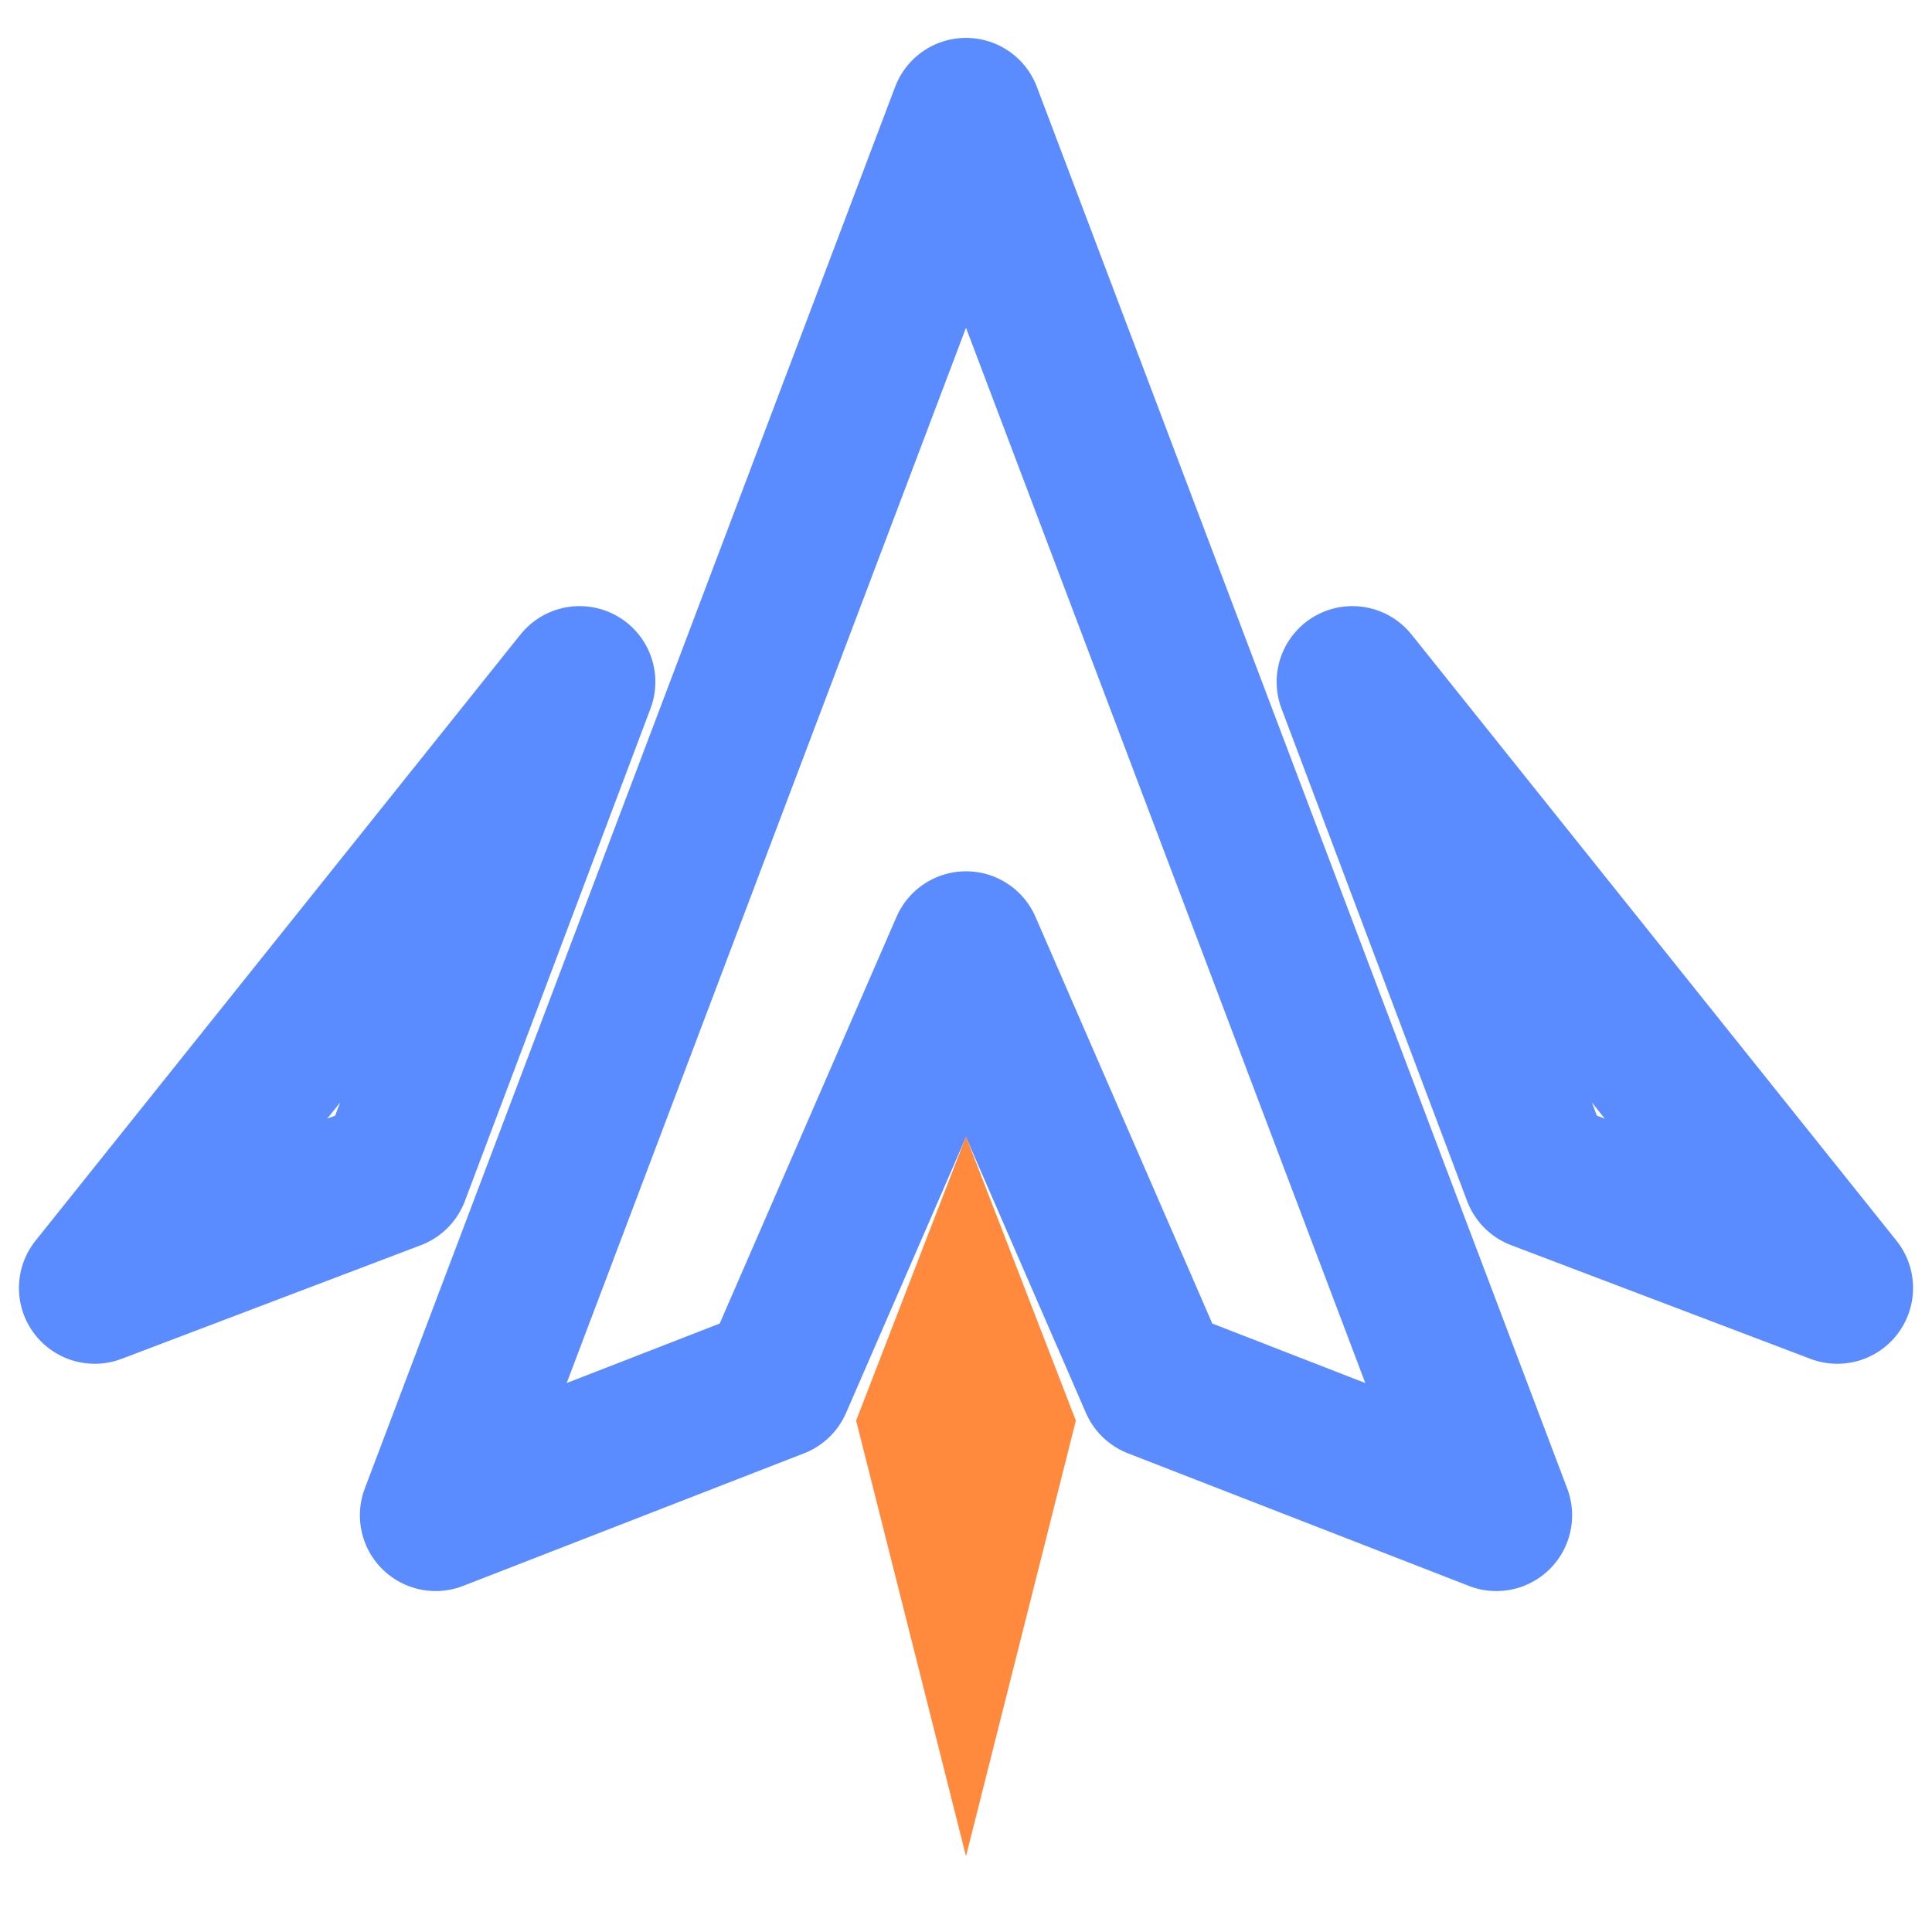
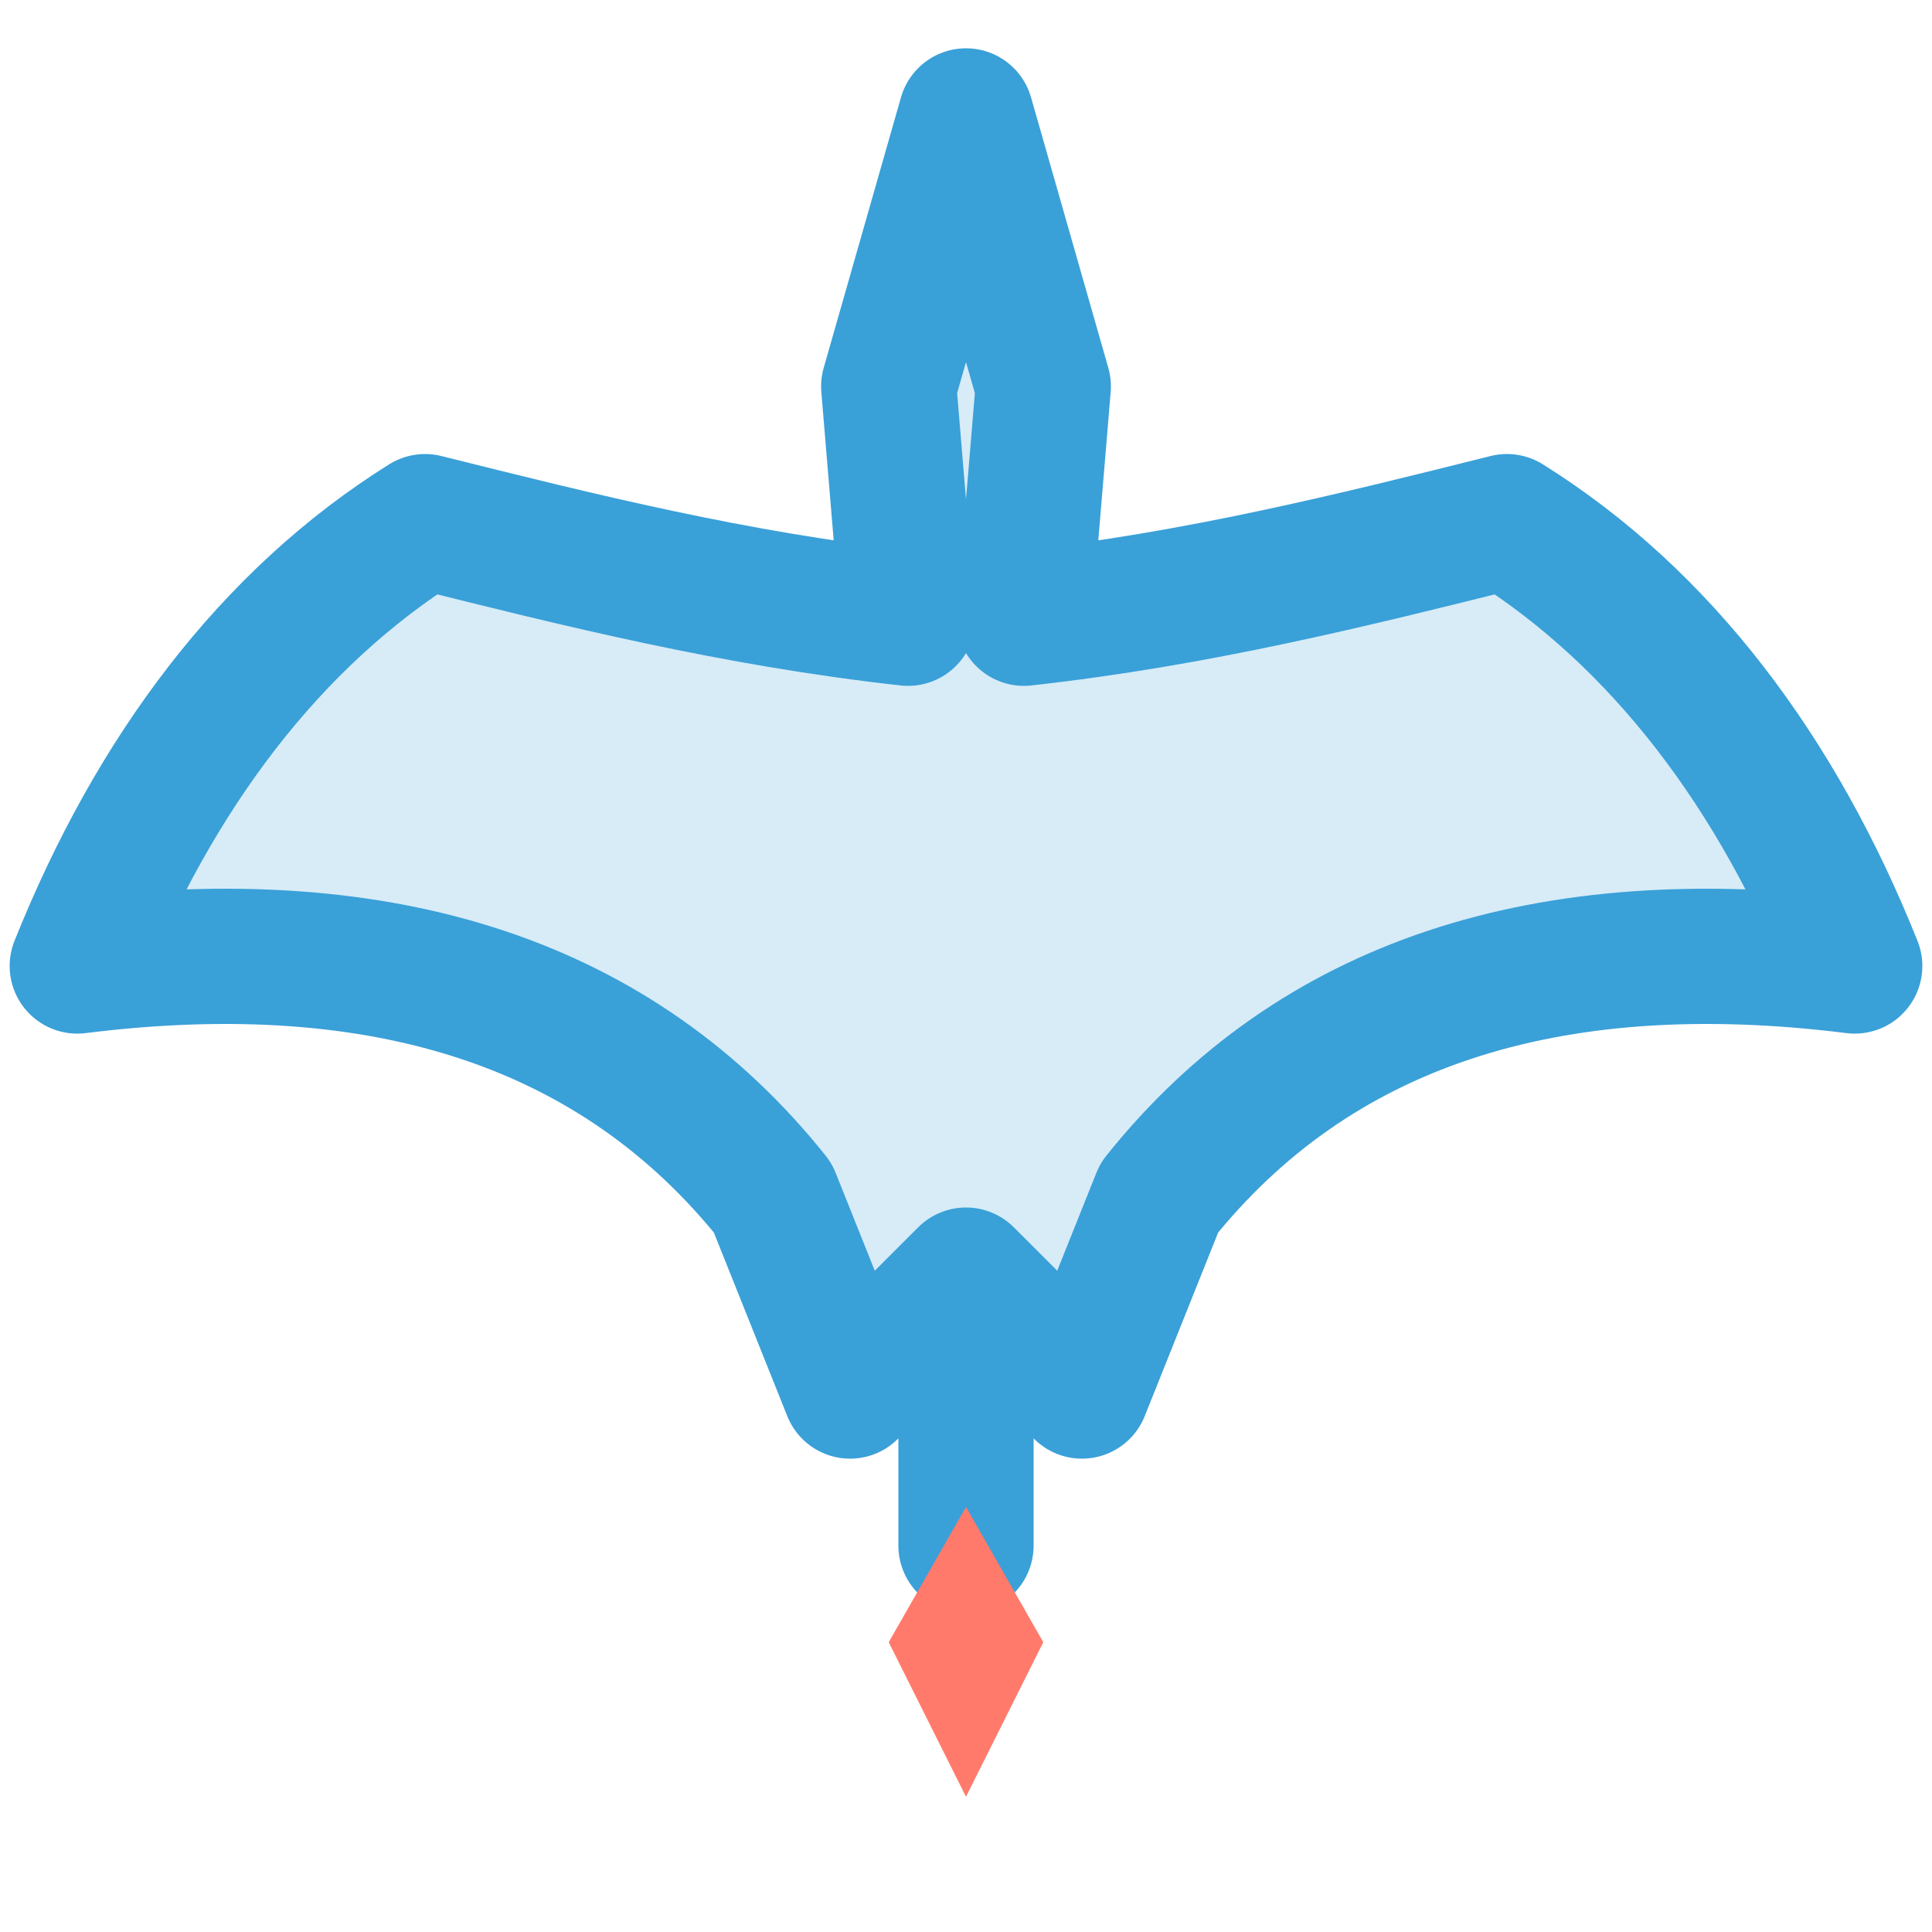
- <svg xmlns="http://www.w3.org/2000/svg" viewBox="0 2 100 102" width="32" height="32">
-   <path d="M50 8 L78 82 L60 75 L50 52 L40 75 L22 82 Z" fill="none" stroke="#5b8cff" stroke-width="8" stroke-linejoin="round" />
-   <path d="M70.4 38 L80.2 64 L96 70 Z" fill="none" stroke="#5b8cff" stroke-width="8" stroke-linejoin="round" />
-   <path d="M29.6 38 L19.8 64 L4 70 Z" fill="none" stroke="#5b8cff" stroke-width="8" stroke-linejoin="round" />
-   <path d="M50 62 L55.8 77 L50 100 L44.2 77 Z" fill="#ff8a3d" />
+ <svg xmlns="http://www.w3.org/2000/svg" viewBox="0 4 100 100" width="32" height="32">
+   <path d="M50 10 L54 24 L53 36 C62 35 70 33 78 31 C86 36 92 44 96 54 C80 52 68 56 60 66 L56 76 L50 70 L44 76 L40 66 C32 56 20 52 4 54 C8 44 14 36 22 31 C30 33 38 35 47 36 L46 24 Z" fill="#3aa0d8" fill-opacity="0.2" />
+   <path d="M50 10 L54 24 L53 36 C62 35 70 33 78 31 C86 36 92 44 96 54 C80 52 68 56 60 66 L56 76 L50 70 L44 76 L40 66 C32 56 20 52 4 54 C8 44 14 36 22 31 C30 33 38 35 47 36 L46 24 Z" fill="none" stroke="#3aa0d8" stroke-width="7" stroke-linejoin="round" stroke-linecap="round" />
+   <path d="M50 72 L50 84" stroke="#3aa0d8" stroke-width="7" stroke-linecap="round" />
+   <path d="M50 82 L54 89 L50 97 L46 89 Z" fill="#ff7a6b" />
</svg>
